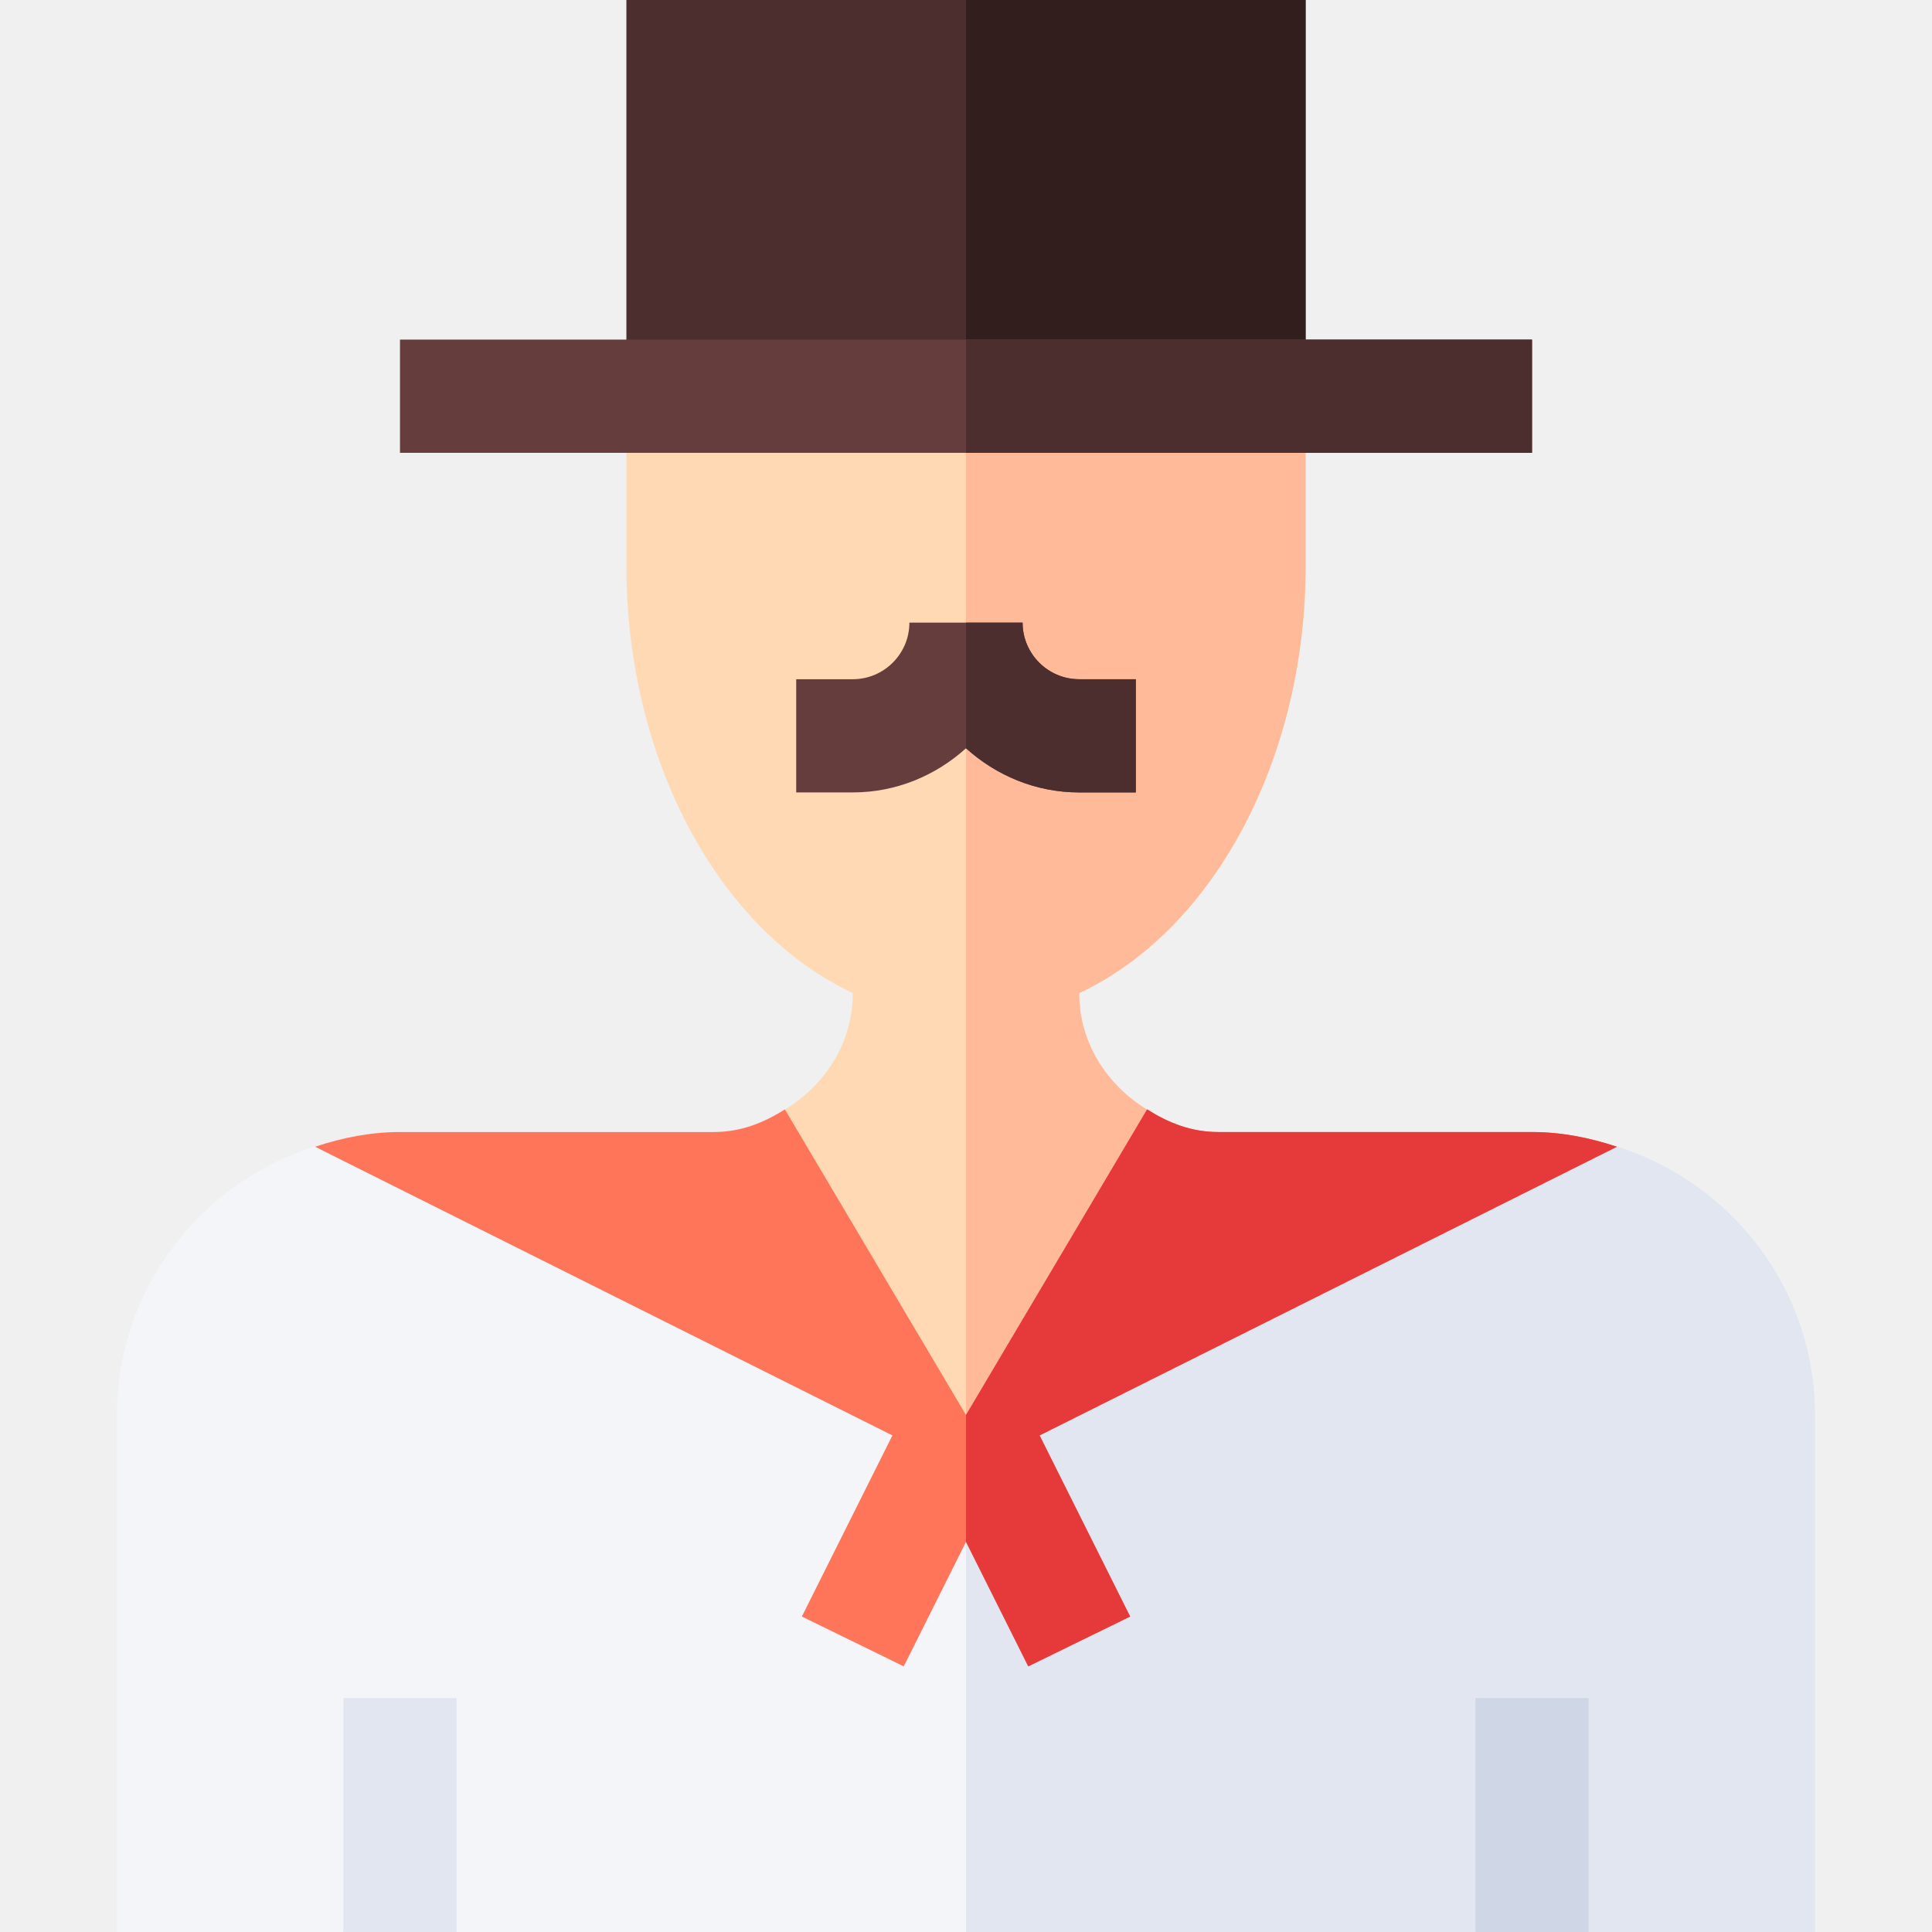
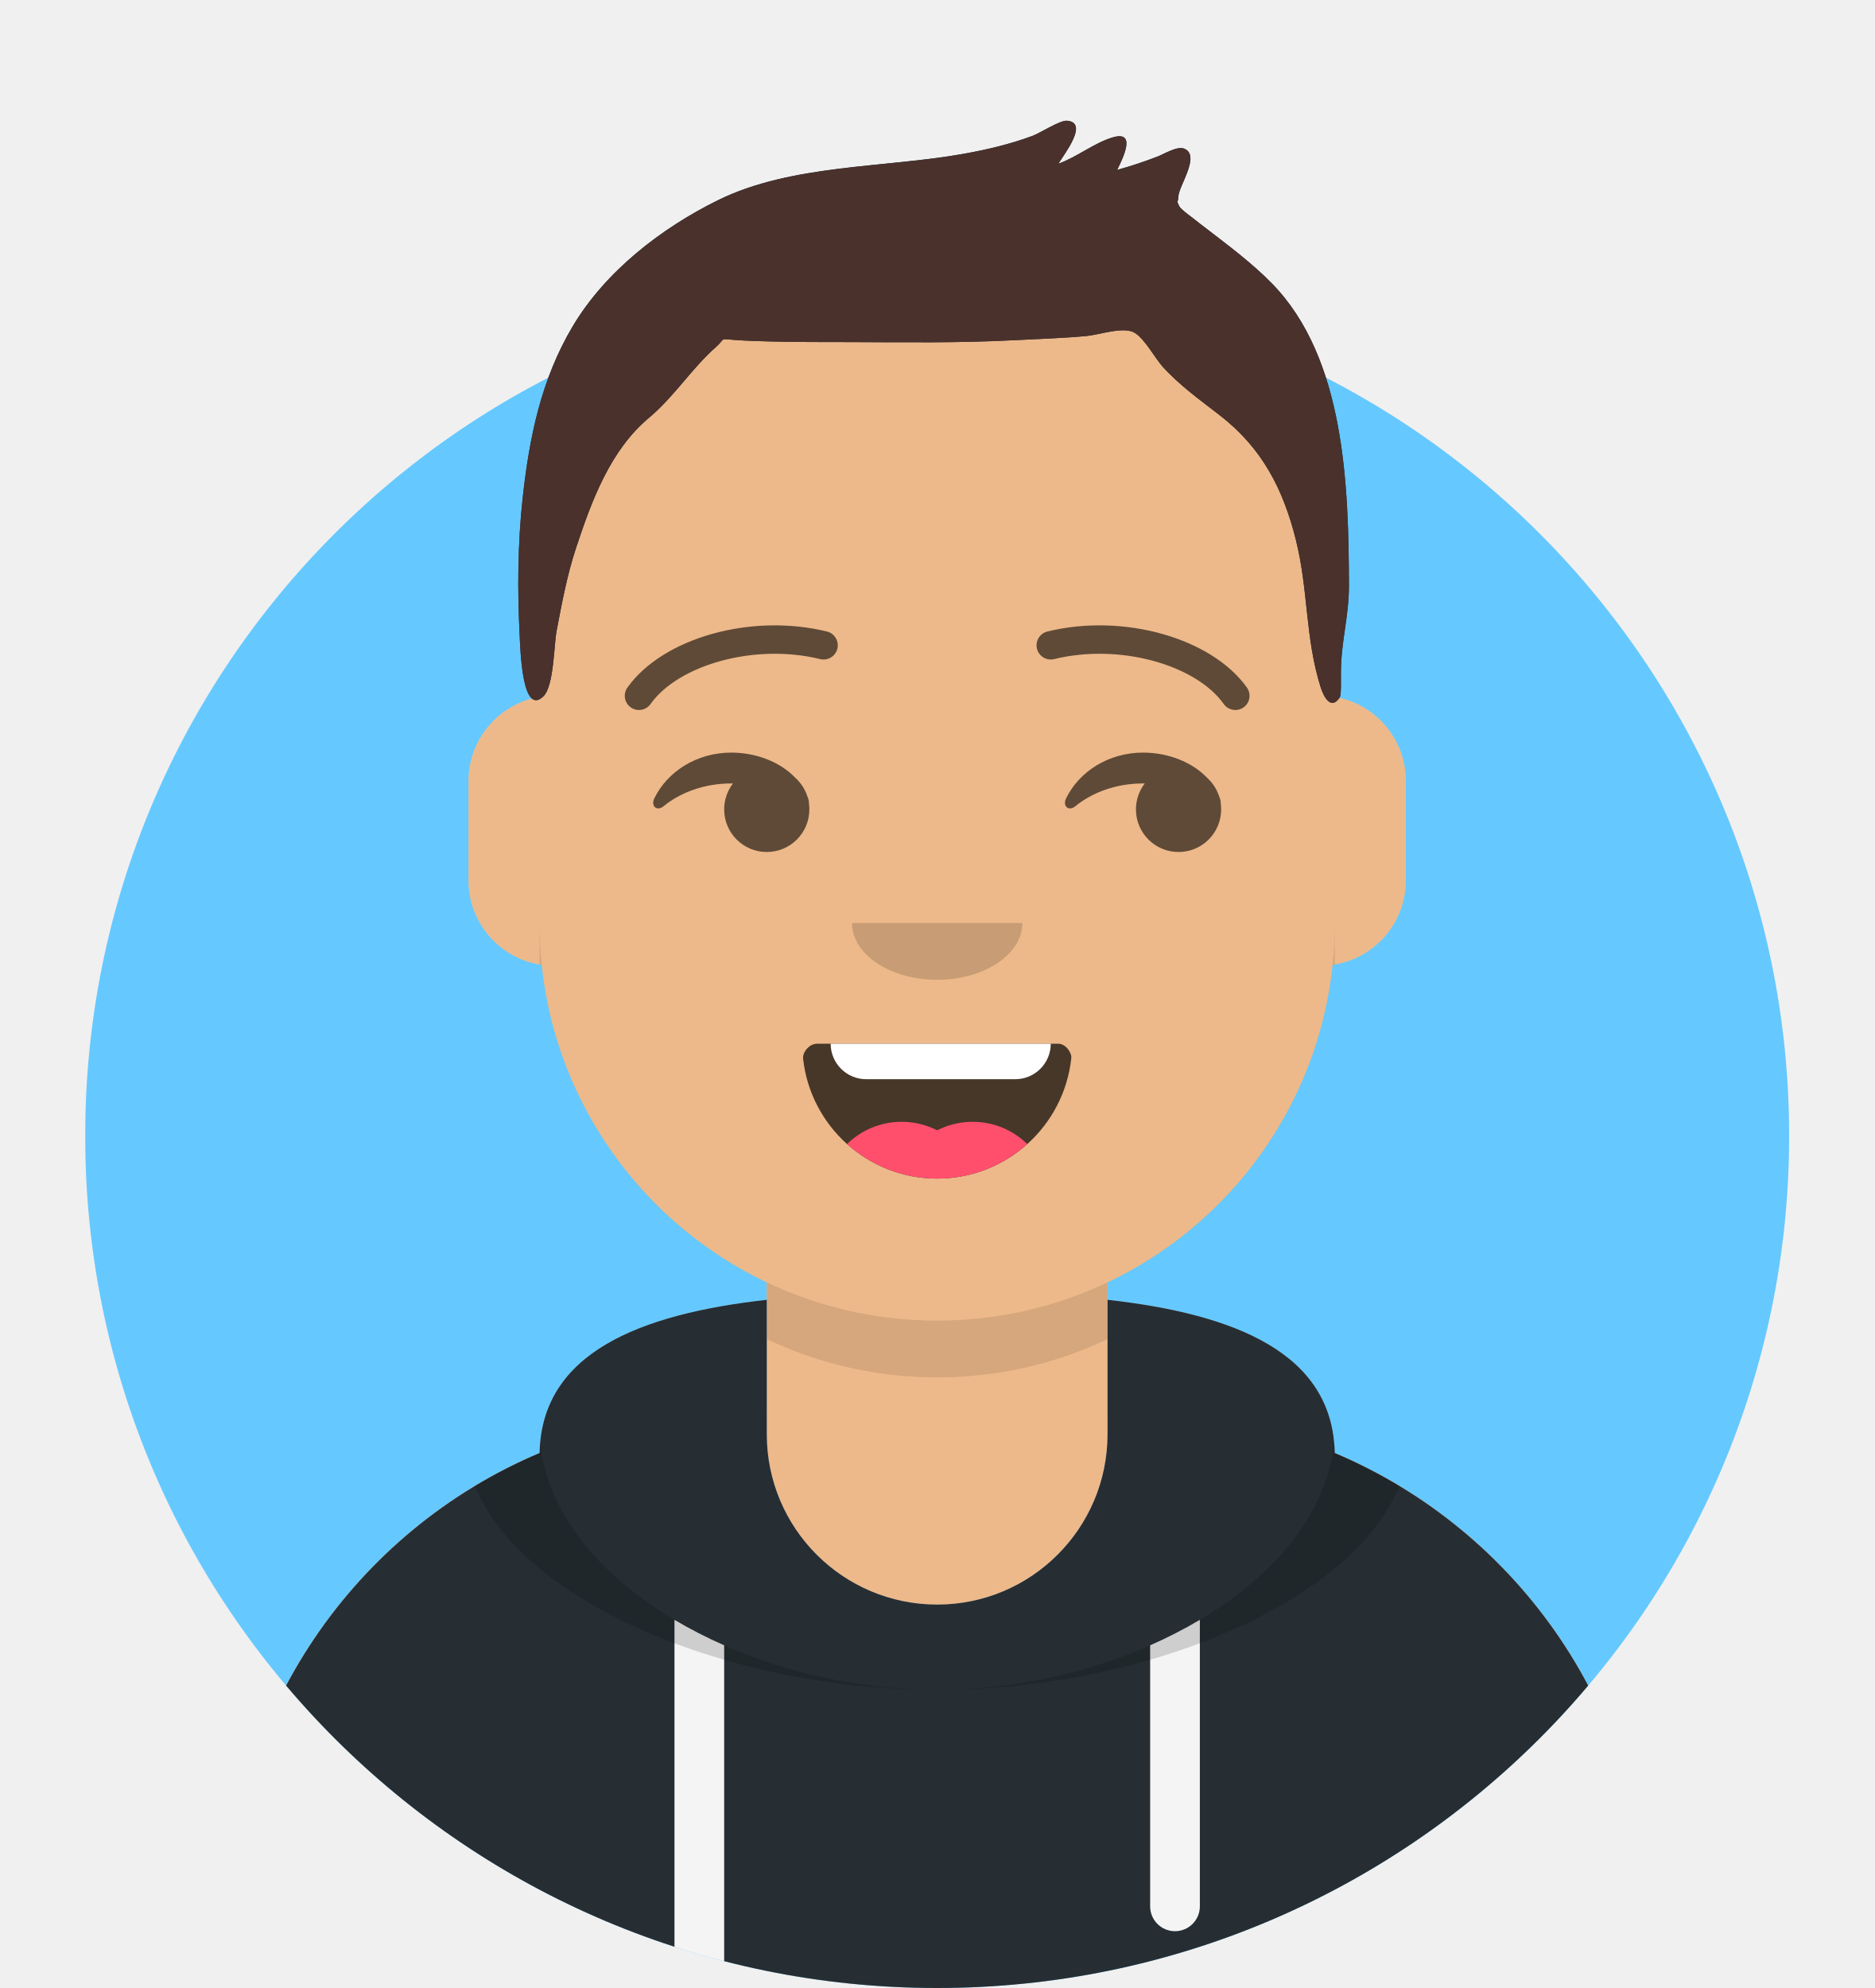
- <svg xmlns="http://www.w3.org/2000/svg" id="Capa_1" enable-background="new 0 0 512 512" height="512" viewBox="0 0 512 512" width="512">
-   <g>
-     <path d="m428.419 303.79-172.419 56.21-172.419-56.21c-30.394 9.577-52.581 37.652-52.581 71.21v137h60l15-32 15 32h135 135l15-32 15 32h60v-137c0-33.558-22.187-61.633-52.581-71.21z" fill="#f3f5f9" />
-     <path d="m406 480 15 32h60v-137c0-33.558-22.187-61.633-52.581-71.21l-172.419 56.21v152h135z" fill="#e1e6f0" />
-     <path d="m256 105h-90v45c0 50.83 24.111 96.313 60 113.174v.015c0 13.27-7.419 24.391-17.97 30.87l4.36 38.719 43.61 57.222 43.577-57.16 4.391-38.784c-10.549-6.48-17.968-17.6-17.968-30.868 35.889-16.875 60-62.358 60-113.188v-45z" fill="#ffd9b3" />
-     <path d="m303.968 294.056c-10.549-6.48-17.968-17.6-17.968-30.868 35.889-16.875 60-62.358 60-113.188v-45h-90v285l43.577-57.16z" fill="#fb9" />
-     <path d="m256 0h-90v105h90 90v-105z" fill="#4d2e2e" />
-     <path d="m256 0h90v105h-90z" fill="#331e1e" />
-     <path d="m91 450h30v62h-30z" fill="#e1e6f0" />
-     <path d="m391 450h30v62h-30z" fill="#cfd7e6" />
-     <path d="m286 180c-8.262 0-15-6.724-15-15h-15-15c0 8.276-6.738 15-15 15h-15v30h15c11.567 0 22.02-4.508 30-11.704 7.98 7.196 18.433 11.704 30 11.704h15v-30z" fill="#663d3d" />
-     <path d="m301 210v-30h-15c-8.262 0-15-6.724-15-15h-15v33.296c7.98 7.196 18.433 11.704 30 11.704z" fill="#4d2e2e" />
-     <path d="m256 90h-150v30h150 150v-30z" fill="#663d3d" />
-     <path d="m256 90h150v30h-150z" fill="#4d2e2e" />
-     <path d="m428.5 303.9c-7.2-2.401-14.7-3.9-22.5-3.9h-83.101c-7.2 0-13.2-2.401-18.9-6l-47.999 81-47.999-81c-5.7 3.6-11.7 6-18.9 6h-83.101c-7.8 0-15.3 1.5-22.5 3.9l152.999 76.5-24 47.999 27.001 13.2 16.5-32.999 16.5 32.999 27.001-13.2-24-47.999z" fill="#ff7559" />
-     <path d="m299.5 428.399-24-47.999 153-76.5c-7.2-2.401-14.7-3.9-22.5-3.9h-83.101c-7.2 0-13.2-2.401-18.9-6l-47.999 81v33.6l16.5 32.999z" fill="#e63a3a" />
+ <svg xmlns="http://www.w3.org/2000/svg" xmlns:xlink="http://www.w3.org/1999/xlink" width="264px" height="280px" viewBox="0 0 264 280" version="1.1">
+   <defs>
+     <circle id="react-path-1" cx="120" cy="120" r="120" />
+     <path d="M12,160 C12,226.274 65.726,280 132,280 C198.274,280 252,226.274 252,160 L264,160 L264,-1.42108547e-14 L-3.19744231e-14,-1.42108547e-14 L-3.19744231e-14,160 L12,160 Z" id="react-path-2" />
+     <path d="M124,144.611 L124,163 L128,163 L128,163 C167.765,163 200,195.235 200,235 L200,244 L0,244 L0,235 C-4.86974701e-15,195.235 32.235,163 72,163 L72,163 L76,163 L76,144.611 C58.763,136.422 46.372,119.687 44.305,99.881 C38.48,99.058 34,94.052 34,88 L34,74 C34,68.054 38.325,63.118 44,62.166 L44,56 L44,56 C44,25.072 69.072,5.68137151e-15 100,0 L100,0 L100,0 C130.928,-5.68137151e-15 156,25.072 156,56 L156,62.166 C161.675,63.118 166,68.054 166,74 L166,88 C166,94.052 161.52,99.058 155.695,99.881 C153.628,119.687 141.237,136.422 124,144.611 Z" id="react-path-3" />
+   </defs>
+   <g id="Avataaar" stroke="none" stroke-width="1" fill="none" fill-rule="evenodd">
+     <g transform="translate(-825, -1100)" id="Avataaar/Circle">
+       <g transform="translate(825, 1100)">
+         <g id="Circle" stroke-width="1" fill-rule="evenodd" transform="translate(12, 40)">
+           <mask id="react-mask-4" fill="white">
+             <use xlink:href="#react-path-1" />
+           </mask>
+           <use id="Circle-Background" fill="#E6E6E6" xlink:href="#react-path-1" />
+           <g id="Color/Palette/Blue-01" mask="url(#react-mask-4)" fill="#65C9FF">
+             <rect id="🖍Color" x="0" y="0" width="240" height="240" />
+           </g>
+         </g>
+         <mask id="react-mask-5" fill="white">
+           <use xlink:href="#react-path-2" />
+         </mask>
+         <g id="Mask" />
+         <g id="Avataaar" stroke-width="1" fill-rule="evenodd" mask="url(#react-mask-5)">
+           <g id="Body" transform="translate(32, 36)">
+             <mask id="react-mask-6" fill="white">
+               <use xlink:href="#react-path-3" />
+             </mask>
+             <use fill="#D0C6AC" xlink:href="#react-path-3" />
+             <g id="Skin/👶🏽-03-Brown" mask="url(#react-mask-6)" fill="#EDB98A">
+               <g transform="translate(0, 0)" id="Color">
+                 <rect x="0" y="0" width="264" height="280" />
+               </g>
+             </g>
+             <path d="M156,79 L156,102 C156,132.928 130.928,158 100,158 C69.072,158 44,132.928 44,102 L44,79 L44,94 C44,124.928 69.072,150 100,150 C130.928,150 156,124.928 156,94 L156,79 Z" id="Neck-Shadow" fill-opacity="0.1" fill="#000000" mask="url(#react-mask-6)" />
+           </g>
+           <g id="Clothing/Hoodie" transform="translate(0, 170)">
+             <defs>
+               <path d="M108,13.071 C90.081,15.076 76.28,20.552 76.004,34.645 C50.146,45.568 32,71.165 32,100.999 L32,100.999 L32,110 L232,110 L232,100.999 C232,71.165 213.854,45.568 187.996,34.645 C187.72,20.552 173.919,15.076 156,13.071 L156,32 L156,32 C156,45.255 145.255,56 132,56 L132,56 C118.745,56 108,45.255 108,32 L108,13.071 Z" id="react-path-339" />
+             </defs>
+             <mask id="react-mask-340" fill="white">
+               <use xlink:href="#react-path-339" />
+             </mask>
+             <use id="Hoodie" fill="#B7C1DB" fill-rule="evenodd" xlink:href="#react-path-339" />
+             <g id="Color/Palette/Gray-01" mask="url(#react-mask-340)" fill-rule="evenodd" fill="#262E33">
+               <rect id="🖍Color" x="0" y="0" width="264" height="110" />
+             </g>
+             <path d="M102,61.739 L102,110 L95,110 L95,58.15 C97.204,59.46 99.547,60.661 102,61.739 Z M169,58.15 L169,98.5 C169,100.433 167.433,102 165.5,102 C163.567,102 162,100.433 162,98.5 L162,61.739 C164.453,60.661 166.796,59.46 169,58.15 Z" id="Straps" fill="#F4F4F4" fill-rule="evenodd" mask="url(#react-mask-340)" />
+             <path d="M90.96,12.724 C75.909,15.571 65.5,21.243 65.5,32.308 C65.5,52.02 98.538,68 132,68 C165.462,68 198.5,52.02 198.5,32.308 C198.5,21.243 188.091,15.571 173.04,12.724 C182.125,16.074 188,21.706 188,31.077 C188,51.469 160.179,68 132,68 C103.821,68 76,51.469 76,31.077 C76,21.706 81.875,16.074 90.96,12.724 Z" id="Shadow" fill-opacity="0.16" fill="#000000" fill-rule="evenodd" mask="url(#react-mask-340)" />
+           </g>
+           <g id="Face" transform="translate(76, 82)" fill="#000000">
+             <g id="Mouth/Smile" transform="translate(2, 52)">
+               <defs>
+                 <path d="M35.118,15.128 C36.176,24.62 44.226,32 54,32 C63.804,32 71.874,24.574 72.892,15.04 C72.974,14.273 72.117,13 71.043,13 C56.149,13 44.738,13 37.087,13 C36.007,13 35.012,14.178 35.118,15.128 Z" id="react-path-363" />
+               </defs>
+               <mask id="react-mask-364" fill="white">
+                 <use xlink:href="#react-path-363" />
+               </mask>
+               <use id="Mouth" fill-opacity="0.7" fill="#000000" fill-rule="evenodd" xlink:href="#react-path-363" />
+               <rect id="Teeth" fill="#FFFFFF" fill-rule="evenodd" mask="url(#react-mask-364)" x="39" y="2" width="31" height="16" rx="5" />
+               <g id="Tongue" stroke-width="1" fill-rule="evenodd" mask="url(#react-mask-364)" fill="#FF4F6D">
+                 <g transform="translate(38, 24)">
+                   <circle cx="11" cy="11" r="11" />
+                   <circle cx="21" cy="11" r="11" />
+                 </g>
+               </g>
+             </g>
+             <g id="Nose/Default" transform="translate(28, 40)" fill-opacity="0.16">
+               <path d="M16,8 C16,12.418 21.373,16 28,16 L28,16 C34.627,16 40,12.418 40,8" id="Nose" />
+             </g>
+             <g id="Eyes/Side-😒" transform="translate(0, 8)" fill-opacity="0.6">
+               <path d="M27.241,20.346 C26.463,21.357 26,22.625 26,24 C26,27.314 28.686,30 32,30 C35.314,30 38,27.314 38,24 C38,23.71 37.979,23.424 37.94,23.145 C37.947,22.923 37.91,22.671 37.815,22.407 C37.77,22.281 37.722,22.157 37.671,22.035 C37.337,21.072 36.765,20.22 36.025,19.551 C33.899,17.317 30.506,16 26.998,16 C22.164,16 18.007,18.649 16.16,22.447 C15.62,23.558 16.547,24.3 17.438,23.572 C19.874,21.579 23.257,20.344 26.998,20.344 C27.079,20.344 27.16,20.344 27.241,20.346 Z" id="Eye" />
+               <path d="M85.241,20.346 C84.463,21.357 84,22.625 84,24 C84,27.314 86.686,30 90,30 C93.314,30 96,27.314 96,24 C96,23.71 95.979,23.424 95.94,23.145 C95.947,22.923 95.91,22.671 95.815,22.407 C95.77,22.281 95.722,22.157 95.671,22.035 C95.337,21.072 94.765,20.22 94.025,19.551 C91.899,17.317 88.506,16 84.998,16 C80.164,16 76.007,18.649 74.16,22.447 C73.62,23.558 74.547,24.3 75.438,23.572 C77.874,21.579 81.257,20.344 84.998,20.344 C85.079,20.344 85.16,20.344 85.241,20.346 Z" id="Eye" />
+             </g>
+             <g id="Eyebrow/Outline/Default" fill-opacity="0.6">
+               <g id="I-Browse" transform="translate(12, 6)">
+                 <path d="M3.63,11.159 C7.545,5.65 18.278,2.561 27.523,4.831 C28.596,5.095 29.679,4.439 29.942,3.366 C30.206,2.293 29.55,1.21 28.477,0.947 C17.74,-1.69 5.312,1.887 0.37,8.841 C-0.27,9.742 -0.059,10.99 0.841,11.63 C1.742,12.27 2.99,12.059 3.63,11.159 Z" id="Eyebrow" fill-rule="nonzero" />
+                 <path d="M61.63,11.159 C65.545,5.65 76.278,2.561 85.523,4.831 C86.596,5.095 87.679,4.439 87.942,3.366 C88.206,2.293 87.55,1.21 86.477,0.947 C75.74,-1.69 63.312,1.887 58.37,8.841 C57.73,9.742 57.941,10.99 58.841,11.63 C59.742,12.27 60.99,12.059 61.63,11.159 Z" id="Eyebrow" fill-rule="nonzero" transform="translate(73.00015, 6.039198) scale(-1, 1) translate(-73.00015, -6.039198) " />
+               </g>
+             </g>
+           </g>
+           <g id="Top" stroke-width="1" fill-rule="evenodd">
+             <defs>
+               <rect id="react-path-421" x="0" y="0" width="264" height="280" />
+               <path d="M180.15,39.92 C177.39,37.1 174.186,34.707 171.069,32.307 C170.382,31.777 169.683,31.261 169.011,30.712 C168.858,30.587 167.292,29.466 167.105,29.053 C166.654,28.06 166.915,28.833 166.977,27.649 C167.056,26.151 170.111,21.919 167.831,20.949 C166.828,20.522 165.04,21.658 164.078,22.033 C162.196,22.767 160.292,23.393 158.347,23.933 C159.279,22.076 161.055,18.359 157.716,19.354 C155.114,20.129 152.69,22.122 150.076,23.059 C150.941,21.642 154.4,17.248 151.274,17.002 C150.302,16.926 147.471,18.75 146.424,19.14 C143.287,20.305 140.083,21.059 136.79,21.653 C125.592,23.671 112.497,23.095 102.137,28.193 C94.149,32.124 86.263,38.222 81.648,45.988 C77.201,53.473 75.538,61.664 74.607,70.241 C73.924,76.536 73.868,83.043 74.188,89.36 C74.292,91.43 74.525,100.971 77.532,98.081 C79.03,96.642 79.019,90.828 79.396,88.86 C80.147,84.945 80.87,81.013 82.122,77.223 C84.328,70.544 86.931,63.43 92.427,58.83 C95.954,55.878 98.431,51.889 101.806,48.911 C103.322,47.574 102.165,47.713 104.603,47.889 C106.241,48.006 107.885,48.051 109.526,48.094 C113.322,48.193 117.124,48.168 120.921,48.181 C128.568,48.209 136.179,48.317 143.819,47.916 C147.214,47.739 150.618,47.642 154.004,47.328 C155.895,47.153 159.251,45.941 160.808,46.867 C162.233,47.714 163.713,50.482 164.736,51.615 C167.154,54.294 170.036,56.339 172.862,58.535 C178.757,63.115 181.732,68.867 183.523,76.023 C185.306,83.153 184.806,89.768 187.013,96.785 C187.402,98.018 188.429,100.145 189.695,98.239 C189.93,97.885 189.87,95.939 189.87,94.819 C189.87,90.3 191.014,86.908 191,82.359 C190.944,68.527 190.496,50.491 180.15,39.92 Z" id="react-path-420" />
+               <filter x="-0.8%" y="-2.0%" width="101.5%" height="108.0%" filterUnits="objectBoundingBox" id="react-filter-417">
+                 <feOffset dx="0" dy="2" in="SourceAlpha" result="shadowOffsetOuter1" />
+                 <feColorMatrix values="0 0 0 0 0   0 0 0 0 0   0 0 0 0 0  0 0 0 0.16 0" type="matrix" in="shadowOffsetOuter1" result="shadowMatrixOuter1" />
+                 <feMerge>
+                   <feMergeNode in="shadowMatrixOuter1" />
+                   <feMergeNode in="SourceGraphic" />
+                 </feMerge>
+               </filter>
+             </defs>
+             <mask id="react-mask-419" fill="white">
+               <use xlink:href="#react-path-421" />
+             </mask>
+             <g id="Mask" />
+             <g id="Top/Short-Hair/Short-Flat" mask="url(#react-mask-419)">
+               <g transform="translate(-1, 0)">
+                 <mask id="react-mask-418" fill="white">
+                   <use xlink:href="#react-path-420" />
+                 </mask>
+                 <use id="Short-Hair" stroke="none" fill="#1F3140" fill-rule="evenodd" xlink:href="#react-path-420" />
+                 <g id="Skin/👶🏽-03-Brown" mask="url(#react-mask-418)" fill="#4A312C">
+                   <g transform="translate(0, 0) " id="Color">
+                     <rect x="0" y="0" width="264" height="280" />
+                   </g>
+                 </g>
+               </g>
+             </g>
+           </g>
+         </g>
+       </g>
+     </g>
  </g>
</svg>
